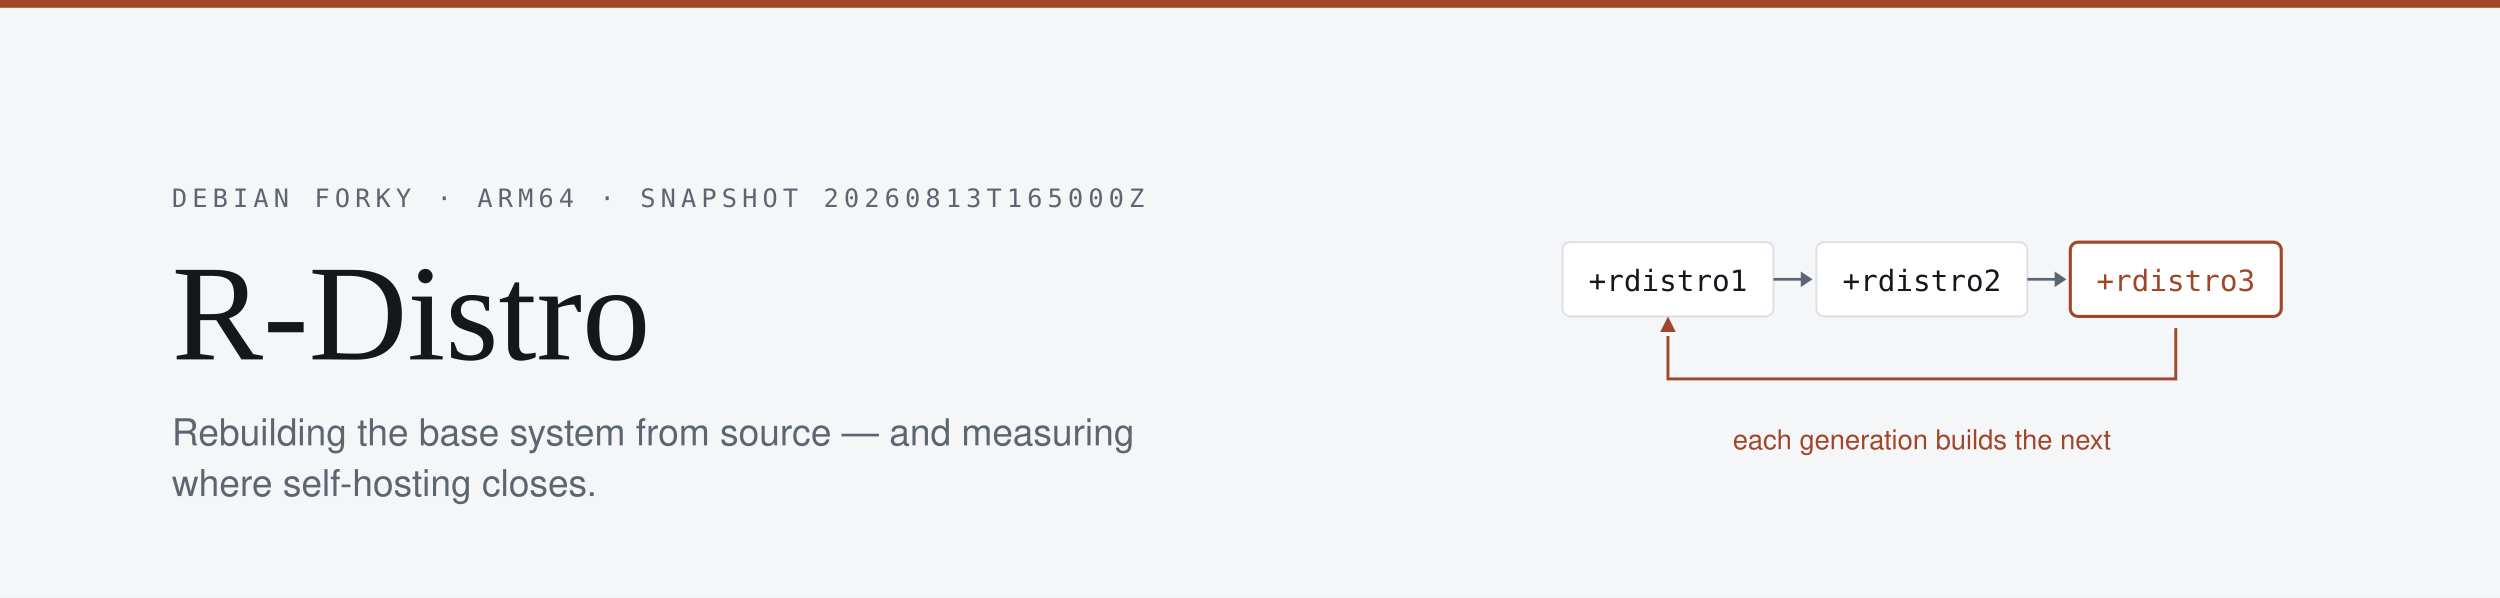
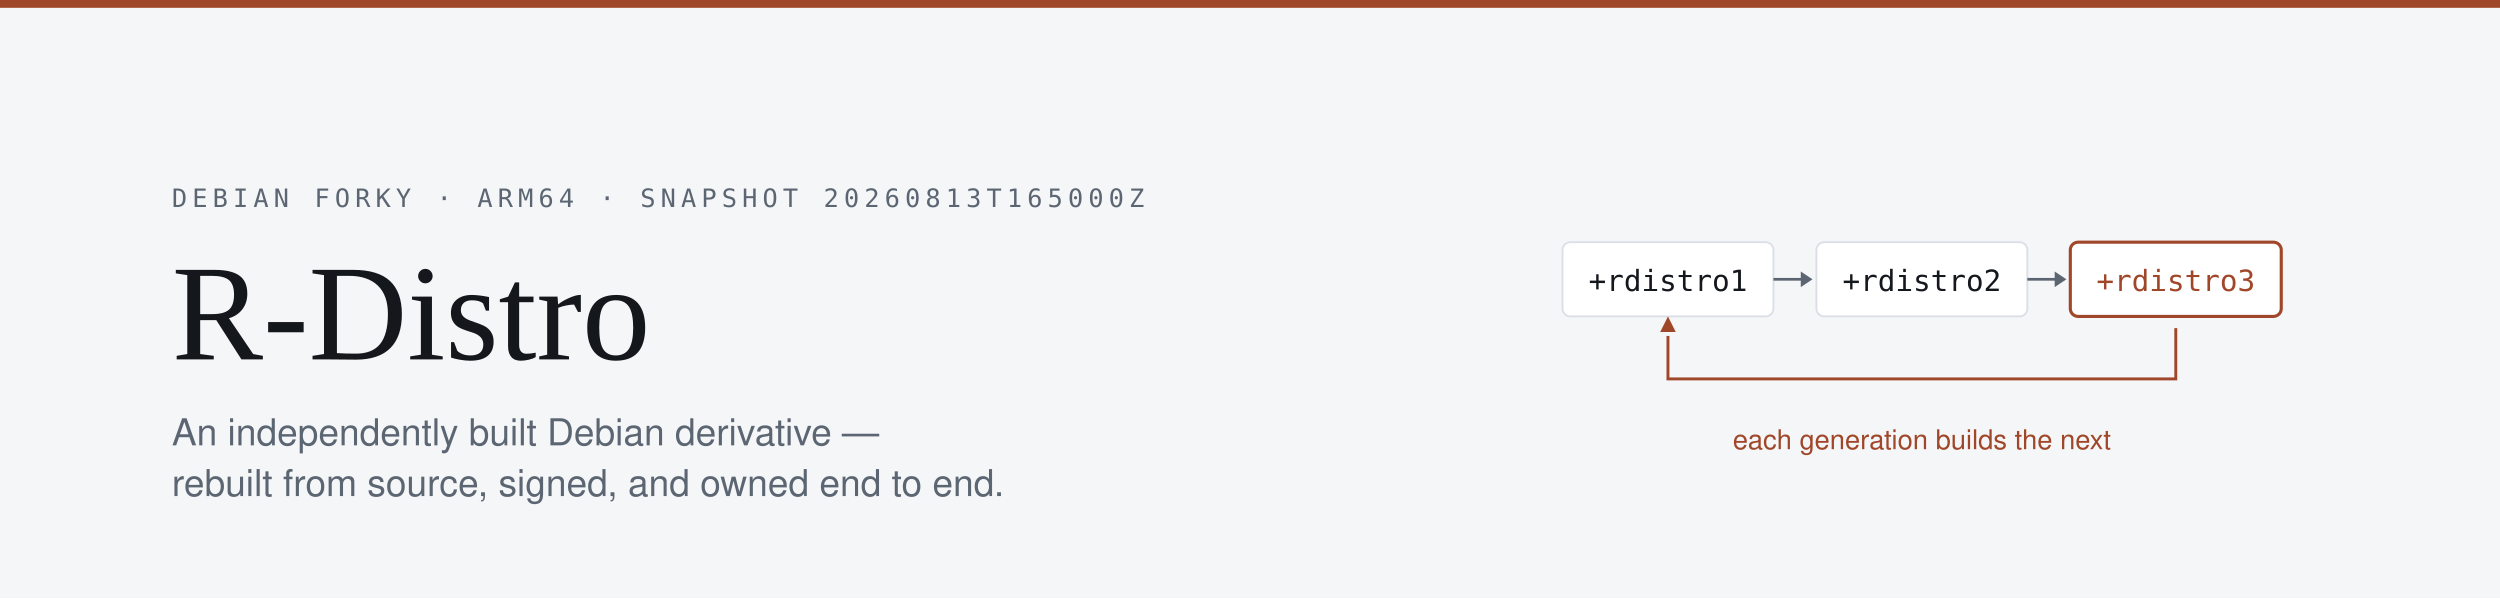
<svg xmlns="http://www.w3.org/2000/svg" viewBox="0 0 1280 306" width="1280" height="306" role="img" aria-label="R-Distro — rebuilding the Debian ARM64 base system from source, and measuring where self-hosting closes">
  <rect x="0" y="0" width="1280" height="306" fill="#F5F6F8" />
  <rect x="0" y="0" width="1280" height="4" fill="#A0472A" />
  <text x="88" y="106" font-family="Menlo, DejaVu Sans Mono, monospace" font-size="13" letter-spacing="2.6" fill="#5C6673">DEBIAN FORKY · ARM64 · SNAPSHOT 20260813T165000Z</text>
  <text x="88" y="184" font-family="Georgia, Times New Roman, serif" font-size="70" fill="#14171C">R-Distro</text>
-   <text x="88" y="228" font-family="Helvetica, Arial, sans-serif" font-size="19" fill="#5C6673">Rebuilding the base system from source — and measuring</text>
-   <text x="88" y="254" font-family="Helvetica, Arial, sans-serif" font-size="19" fill="#5C6673">where self-hosting closes.</text>
+   <text x="88" y="228" font-family="Helvetica, Arial, sans-serif" font-size="19" fill="#5C6673">An independently built Debian derivative —</text>
+   <text x="88" y="254" font-family="Helvetica, Arial, sans-serif" font-size="19" fill="#5C6673">rebuilt from source, signed, and owned end to end.</text>
  <g font-family="Menlo, DejaVu Sans Mono, monospace" font-size="15">
    <rect x="800" y="124" width="108" height="38" rx="4" fill="#FFFFFF" stroke="#DCE0E6" />
    <text x="854" y="149" text-anchor="middle" fill="#14171C">+rdistro1</text>
    <rect x="930" y="124" width="108" height="38" rx="4" fill="#FFFFFF" stroke="#DCE0E6" />
    <text x="984" y="149" text-anchor="middle" fill="#14171C">+rdistro2</text>
    <rect x="1060" y="124" width="108" height="38" rx="4" fill="#FFFFFF" stroke="#A0472A" stroke-width="1.6" />
    <text x="1114" y="149" text-anchor="middle" fill="#A0472A">+rdistro3</text>
  </g>
  <path d="M 908 143 L 923 143" stroke="#5C6673" stroke-width="1.4" />
  <path d="M 928 143 l -6 -4 v 8 z" fill="#5C6673" />
  <path d="M 1038 143 L 1053 143" stroke="#5C6673" stroke-width="1.4" />
  <path d="M 1058 143 l -6 -4 v 8 z" fill="#5C6673" />
  <path d="M 1114 168 L 1114 194 L 854 194 L 854 172" fill="none" stroke="#A0472A" stroke-width="1.5" />
  <path d="M 854 162 l -4 8 h 8 z" fill="#A0472A" />
  <text x="984" y="230" text-anchor="middle" font-family="Helvetica, Arial, sans-serif" font-size="14" fill="#A0472A">each generation builds the next</text>
</svg>
